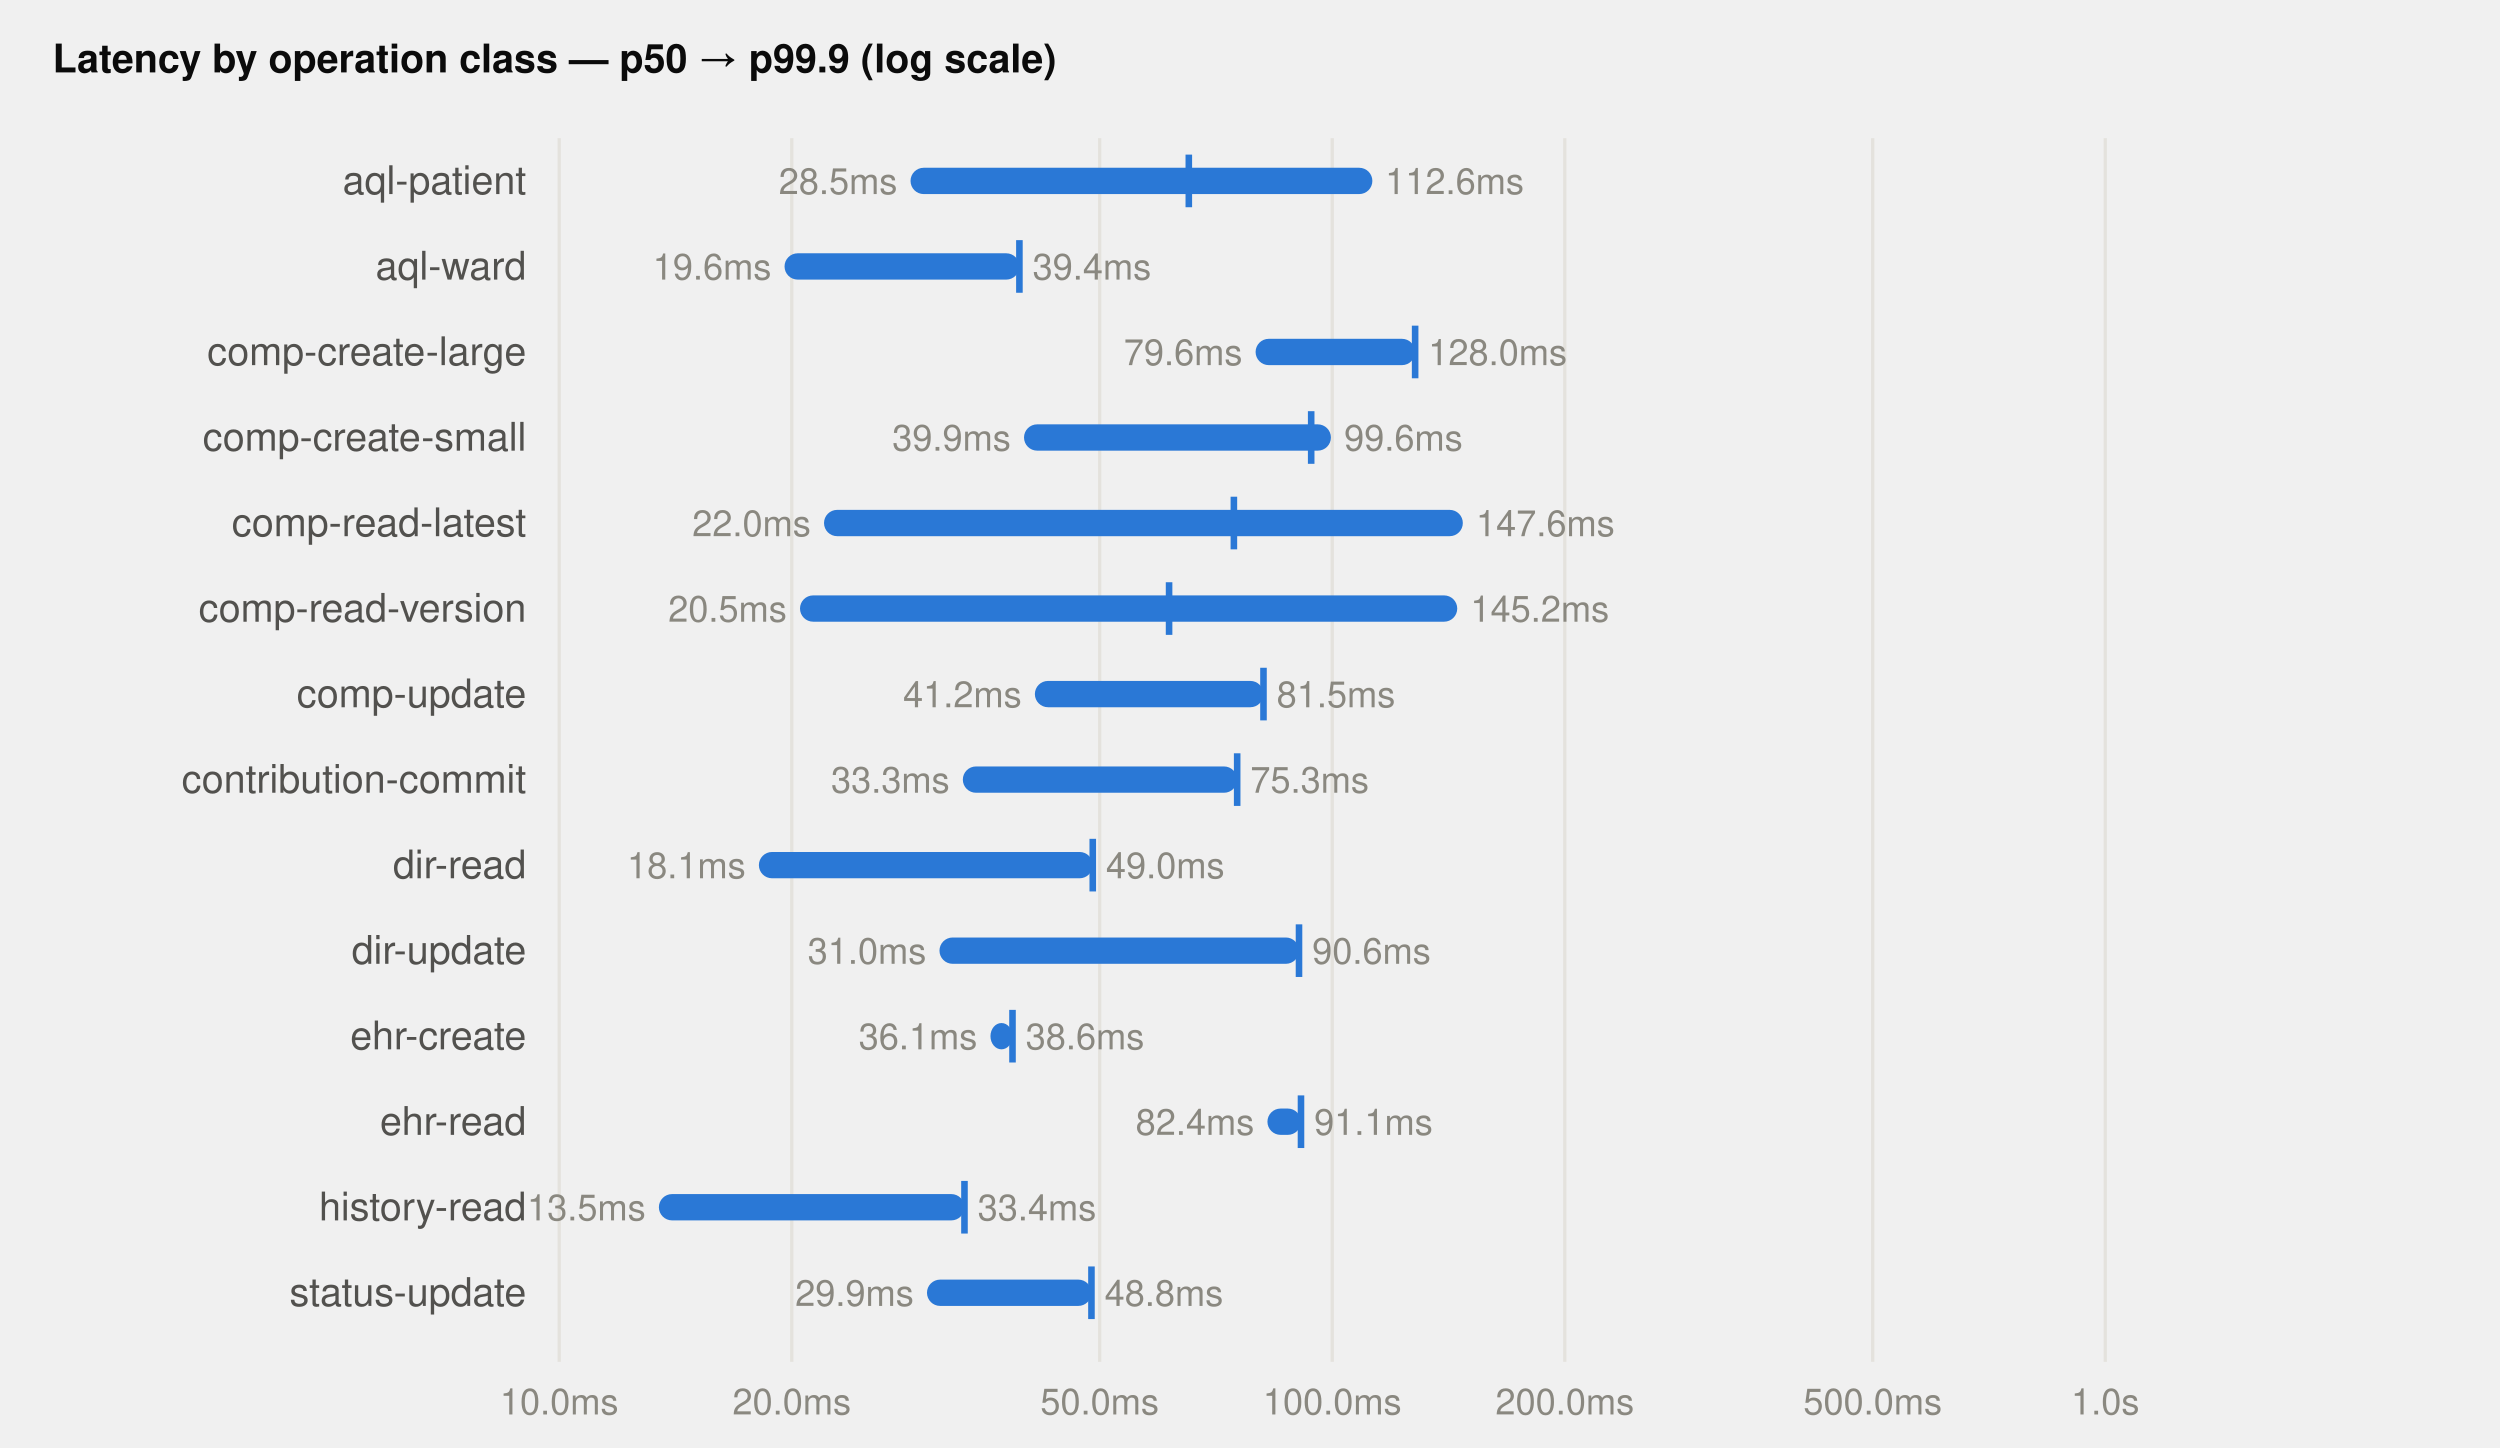
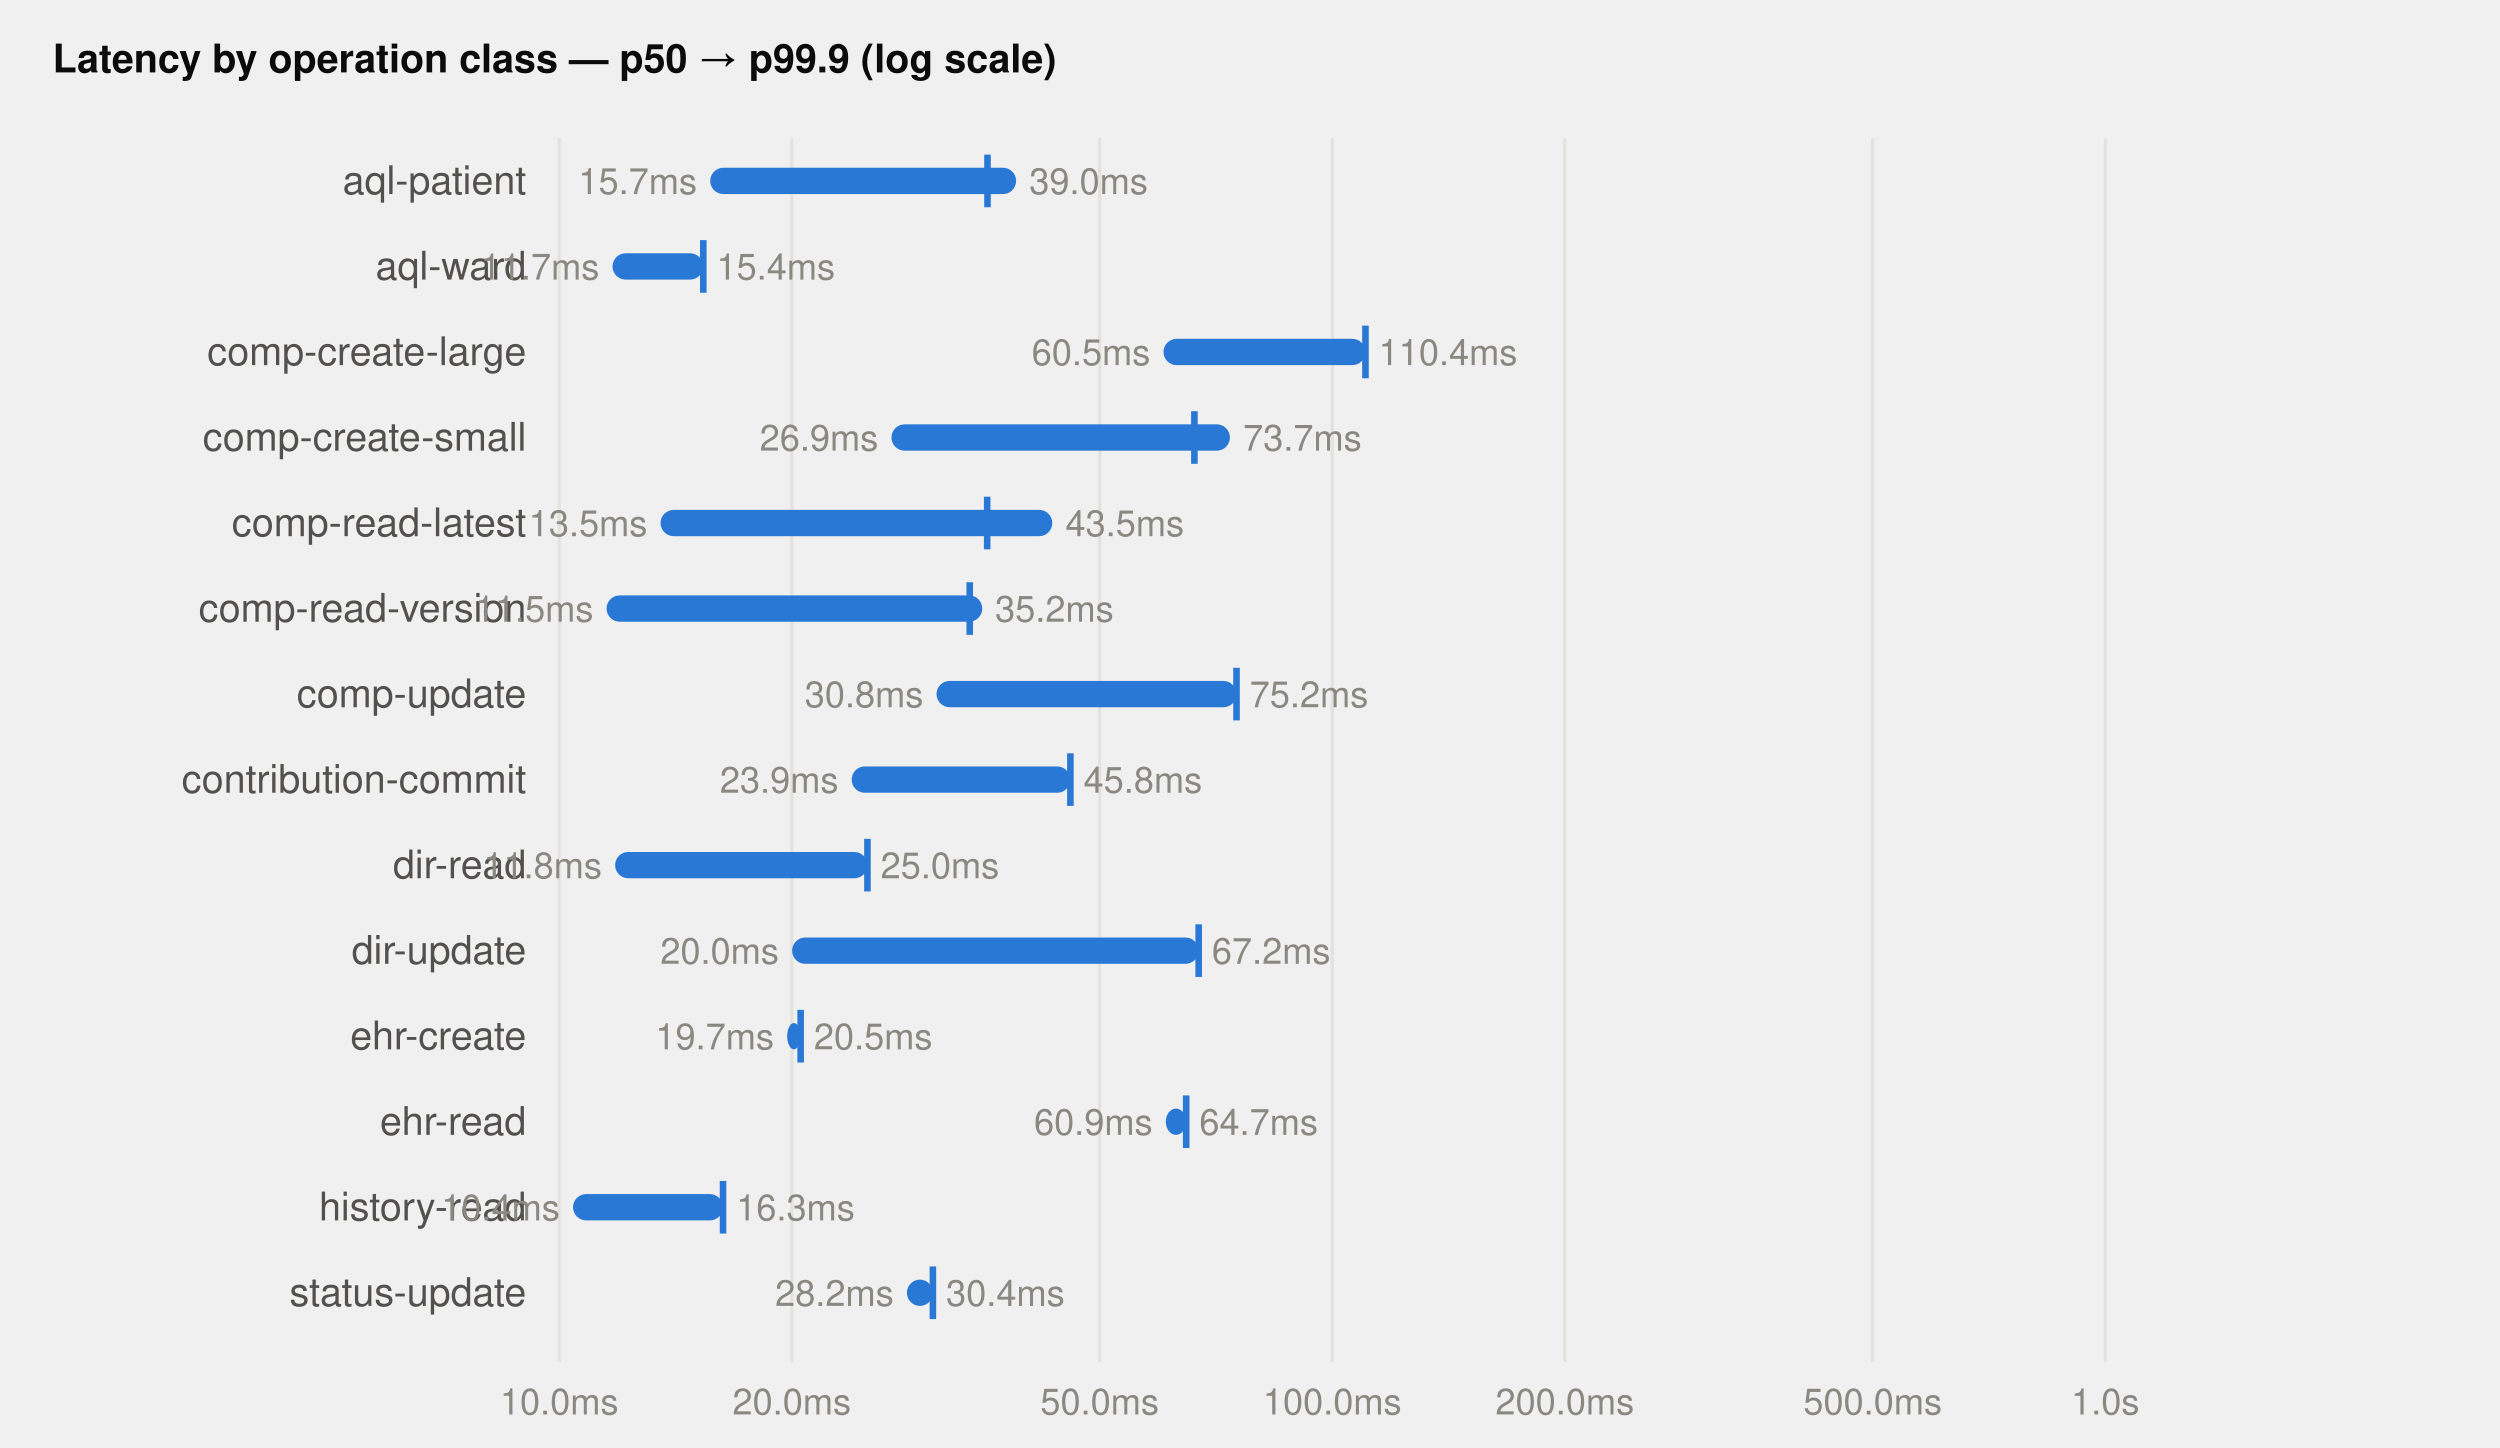
<svg xmlns="http://www.w3.org/2000/svg" viewBox="0 0 760 440" role="img" aria-label="Latency ranges per operation class">
  <style>
text { fill: #52514e; font: 12px -apple-system, 'Segoe UI', Helvetica, Arial, sans-serif; }
.title { fill: #0b0b0b; font-weight: 600; }
.muted { fill: #8a8880; font-size: 11px; }
.grid { stroke: #e4e2dd; stroke-width: 1; }
.s1 { fill: #2a78d6; } .s1s { stroke: #2a78d6; }
.s2 { fill: #1baf7a; } .s2s { stroke: #1baf7a; }
@media (prefers-color-scheme: dark) {
text { fill: #c3c2b7; }
.title { fill: #ffffff; }
.muted { fill: #8f8e85; }
.grid { stroke: #3a3a38; }
.s1 { fill: #3987e5; } .s1s { stroke: #3987e5; }
.s2 { fill: #199e70; } .s2s { stroke: #199e70; }
}
</style>
  <text x="16" y="22" class="title">Latency by operation class — p50 → p99.9 (log scale)</text>
  <line class="grid" x1="170.0" y1="42" x2="170.0" y2="414.0" />
  <text class="muted" x="170.0" y="430.0" text-anchor="middle">10.0ms</text>
  <line class="grid" x1="240.7" y1="42" x2="240.7" y2="414.0" />
  <text class="muted" x="240.7" y="430.0" text-anchor="middle">20.0ms</text>
  <line class="grid" x1="334.3" y1="42" x2="334.3" y2="414.0" />
  <text class="muted" x="334.3" y="430.0" text-anchor="middle">50.0ms</text>
  <line class="grid" x1="405.0" y1="42" x2="405.0" y2="414.0" />
  <text class="muted" x="405.0" y="430.0" text-anchor="middle">100.0ms</text>
  <line class="grid" x1="475.7" y1="42" x2="475.7" y2="414.0" />
  <text class="muted" x="475.7" y="430.0" text-anchor="middle">200.0ms</text>
  <line class="grid" x1="569.3" y1="42" x2="569.3" y2="414.0" />
  <text class="muted" x="569.3" y="430.0" text-anchor="middle">500.0ms</text>
  <line class="grid" x1="640.0" y1="42" x2="640.0" y2="414.0" />
  <text class="muted" x="640.0" y="430.0" text-anchor="middle">1.0s</text>
  <text x="160.0" y="59.0" text-anchor="end">aql-patient</text>
-   <rect class="s1" x="276.8" y="51.0" width="140.4" height="8" rx="4" />
-   <line class="s1s" x1="361.4" y1="47.0" x2="361.4" y2="63.0" stroke-width="2" />
-   <text class="muted" x="272.8" y="59.0" text-anchor="end">28.5ms</text>
-   <text class="muted" x="421.1" y="59.0">112.6ms</text>
+   <rect class="s1" x="215.9" y="51.0" width="93.0" height="8" rx="4" />
+   <line class="s1s" x1="300.2" y1="47.0" x2="300.2" y2="63.0" stroke-width="2" />
+   <text class="muted" x="211.9" y="59.0" text-anchor="end">15.7ms</text>
+   <text class="muted" x="312.9" y="59.0">39.0ms</text>
  <text x="160.0" y="85.0" text-anchor="end">aql-ward</text>
-   <rect class="s1" x="238.5" y="77.0" width="71.4" height="8" rx="4" />
-   <line class="s1s" x1="309.9" y1="73.0" x2="309.9" y2="89.0" stroke-width="2" />
-   <text class="muted" x="234.5" y="85.0" text-anchor="end">19.6ms</text>
-   <text class="muted" x="313.9" y="85.0">39.4ms</text>
+   <rect class="s1" x="186.2" y="77.0" width="27.6" height="8" rx="4" />
+   <line class="s1s" x1="213.8" y1="73.0" x2="213.8" y2="89.0" stroke-width="2" />
+   <text class="muted" x="182.2" y="85.0" text-anchor="end">11.7ms</text>
+   <text class="muted" x="217.8" y="85.0">15.4ms</text>
  <text x="160.0" y="111.0" text-anchor="end">comp-create-large</text>
-   <rect class="s1" x="381.7" y="103.0" width="48.5" height="8" rx="4" />
-   <line class="s1s" x1="430.2" y1="99.0" x2="430.2" y2="115.0" stroke-width="2" />
-   <text class="muted" x="377.7" y="111.0" text-anchor="end">79.6ms</text>
-   <text class="muted" x="434.2" y="111.0">128.0ms</text>
+   <rect class="s1" x="353.7" y="103.0" width="61.4" height="8" rx="4" />
+   <line class="s1s" x1="415.1" y1="99.0" x2="415.1" y2="115.0" stroke-width="2" />
+   <text class="muted" x="349.7" y="111.0" text-anchor="end">60.5ms</text>
+   <text class="muted" x="419.1" y="111.0">110.4ms</text>
  <text x="160.0" y="137.0" text-anchor="end">comp-create-small</text>
-   <rect class="s1" x="311.3" y="129.0" width="93.3" height="8" rx="4" />
-   <line class="s1s" x1="398.6" y1="125.0" x2="398.6" y2="141.0" stroke-width="2" />
-   <text class="muted" x="307.3" y="137.0" text-anchor="end">39.9ms</text>
-   <text class="muted" x="408.6" y="137.0">99.6ms</text>
+   <rect class="s1" x="271.0" y="129.0" width="102.9" height="8" rx="4" />
+   <line class="s1s" x1="363.1" y1="125.0" x2="363.1" y2="141.0" stroke-width="2" />
+   <text class="muted" x="267.0" y="137.0" text-anchor="end">26.9ms</text>
+   <text class="muted" x="377.9" y="137.0">73.7ms</text>
  <text x="160.0" y="163.0" text-anchor="end">comp-read-latest</text>
-   <rect class="s1" x="250.5" y="155.0" width="194.2" height="8" rx="4" />
-   <line class="s1s" x1="375.1" y1="151.0" x2="375.1" y2="167.0" stroke-width="2" />
-   <text class="muted" x="246.5" y="163.0" text-anchor="end">22.0ms</text>
-   <text class="muted" x="448.7" y="163.0">147.6ms</text>
+   <rect class="s1" x="200.8" y="155.0" width="119.1" height="8" rx="4" />
+   <line class="s1s" x1="300.1" y1="151.0" x2="300.1" y2="167.0" stroke-width="2" />
+   <text class="muted" x="196.8" y="163.0" text-anchor="end">13.5ms</text>
+   <text class="muted" x="323.9" y="163.0">43.5ms</text>
  <text x="160.0" y="189.0" text-anchor="end">comp-read-version</text>
-   <rect class="s1" x="243.2" y="181.0" width="199.8" height="8" rx="4" />
-   <line class="s1s" x1="355.4" y1="177.0" x2="355.4" y2="193.0" stroke-width="2" />
-   <text class="muted" x="239.2" y="189.0" text-anchor="end">20.5ms</text>
-   <text class="muted" x="447.0" y="189.0">145.2ms</text>
+   <rect class="s1" x="184.4" y="181.0" width="114.2" height="8" rx="4" />
+   <line class="s1s" x1="294.8" y1="177.0" x2="294.8" y2="193.0" stroke-width="2" />
+   <text class="muted" x="180.4" y="189.0" text-anchor="end">11.5ms</text>
+   <text class="muted" x="302.5" y="189.0">35.2ms</text>
  <text x="160.0" y="215.0" text-anchor="end">comp-update</text>
-   <rect class="s1" x="314.6" y="207.0" width="69.5" height="8" rx="4" />
-   <line class="s1s" x1="384.1" y1="203.0" x2="384.1" y2="219.0" stroke-width="2" />
-   <text class="muted" x="310.6" y="215.0" text-anchor="end">41.2ms</text>
-   <text class="muted" x="388.1" y="215.0">81.5ms</text>
+   <rect class="s1" x="284.7" y="207.0" width="91.2" height="8" rx="4" />
+   <line class="s1s" x1="375.9" y1="203.0" x2="375.9" y2="219.0" stroke-width="2" />
+   <text class="muted" x="280.7" y="215.0" text-anchor="end">30.8ms</text>
+   <text class="muted" x="379.9" y="215.0">75.2ms</text>
  <text x="160.0" y="241.0" text-anchor="end">contribution-commit</text>
-   <rect class="s1" x="292.7" y="233.0" width="83.4" height="8" rx="4" />
-   <line class="s1s" x1="376.1" y1="229.0" x2="376.1" y2="245.0" stroke-width="2" />
-   <text class="muted" x="288.7" y="241.0" text-anchor="end">33.3ms</text>
-   <text class="muted" x="380.1" y="241.0">75.3ms</text>
+   <rect class="s1" x="258.9" y="233.0" width="66.5" height="8" rx="4" />
+   <line class="s1s" x1="325.4" y1="229.0" x2="325.4" y2="245.0" stroke-width="2" />
+   <text class="muted" x="254.9" y="241.0" text-anchor="end">23.9ms</text>
+   <text class="muted" x="329.4" y="241.0">45.8ms</text>
  <text x="160.0" y="267.0" text-anchor="end">dir-read</text>
-   <rect class="s1" x="230.7" y="259.0" width="101.5" height="8" rx="4" />
-   <line class="s1s" x1="332.2" y1="255.0" x2="332.2" y2="271.0" stroke-width="2" />
-   <text class="muted" x="226.7" y="267.0" text-anchor="end">18.1ms</text>
-   <text class="muted" x="336.2" y="267.0">49.0ms</text>
+   <rect class="s1" x="187.0" y="259.0" width="76.7" height="8" rx="4" />
+   <line class="s1s" x1="263.7" y1="255.0" x2="263.7" y2="271.0" stroke-width="2" />
+   <text class="muted" x="183.0" y="267.0" text-anchor="end">11.8ms</text>
+   <text class="muted" x="267.7" y="267.0">25.0ms</text>
  <text x="160.0" y="293.0" text-anchor="end">dir-update</text>
-   <rect class="s1" x="285.6" y="285.0" width="109.3" height="8" rx="4" />
-   <line class="s1s" x1="394.9" y1="281.0" x2="394.9" y2="297.0" stroke-width="2" />
-   <text class="muted" x="281.6" y="293.0" text-anchor="end">31.0ms</text>
-   <text class="muted" x="398.9" y="293.0">90.6ms</text>
+   <rect class="s1" x="240.8" y="285.0" width="123.6" height="8" rx="4" />
+   <line class="s1s" x1="364.4" y1="281.0" x2="364.4" y2="297.0" stroke-width="2" />
+   <text class="muted" x="236.8" y="293.0" text-anchor="end">20.0ms</text>
+   <text class="muted" x="368.4" y="293.0">67.2ms</text>
  <text x="160.0" y="319.0" text-anchor="end">ehr-create</text>
-   <rect class="s1" x="301.1" y="311.0" width="6.7" height="8" rx="4" />
-   <line class="s1s" x1="307.8" y1="307.0" x2="307.8" y2="323.0" stroke-width="2" />
-   <text class="muted" x="297.1" y="319.0" text-anchor="end">36.1ms</text>
-   <text class="muted" x="311.8" y="319.0">38.6ms</text>
+   <rect class="s1" x="239.3" y="311.0" width="4.1" height="8" rx="4" />
+   <line class="s1s" x1="243.4" y1="307.0" x2="243.4" y2="323.0" stroke-width="2" />
+   <text class="muted" x="235.3" y="319.0" text-anchor="end">19.7ms</text>
+   <text class="muted" x="247.4" y="319.0">20.5ms</text>
  <text x="160.0" y="345.0" text-anchor="end">ehr-read</text>
-   <rect class="s1" x="385.3" y="337.0" width="10.2" height="8" rx="4" />
-   <line class="s1s" x1="395.5" y1="333.0" x2="395.5" y2="349.0" stroke-width="2" />
-   <text class="muted" x="381.3" y="345.0" text-anchor="end">82.4ms</text>
-   <text class="muted" x="399.5" y="345.0">91.1ms</text>
+   <rect class="s1" x="354.4" y="337.0" width="6.2" height="8" rx="4" />
+   <line class="s1s" x1="360.6" y1="333.0" x2="360.6" y2="349.0" stroke-width="2" />
+   <text class="muted" x="350.4" y="345.0" text-anchor="end">60.9ms</text>
+   <text class="muted" x="364.6" y="345.0">64.7ms</text>
  <text x="160.0" y="371.0" text-anchor="end">history-read</text>
-   <rect class="s1" x="200.3" y="363.0" width="92.9" height="8" rx="4" />
-   <line class="s1s" x1="293.2" y1="359.0" x2="293.2" y2="375.0" stroke-width="2" />
-   <text class="muted" x="196.3" y="371.0" text-anchor="end">13.5ms</text>
-   <text class="muted" x="297.2" y="371.0">33.4ms</text>
+   <rect class="s1" x="174.2" y="363.0" width="45.6" height="8" rx="4" />
+   <line class="s1s" x1="219.8" y1="359.0" x2="219.8" y2="375.0" stroke-width="2" />
+   <text class="muted" x="170.2" y="371.0" text-anchor="end">10.4ms</text>
+   <text class="muted" x="223.8" y="371.0">16.3ms</text>
  <text x="160.0" y="397.0" text-anchor="end">status-update</text>
-   <rect class="s1" x="281.8" y="389.0" width="50.0" height="8" rx="4" />
-   <line class="s1s" x1="331.8" y1="385.0" x2="331.8" y2="401.0" stroke-width="2" />
-   <text class="muted" x="277.8" y="397.0" text-anchor="end">29.9ms</text>
-   <text class="muted" x="335.8" y="397.0">48.8ms</text>
+   <rect class="s1" x="275.7" y="389.0" width="7.9" height="8" rx="4" />
+   <line class="s1s" x1="283.6" y1="385.0" x2="283.6" y2="401.0" stroke-width="2" />
+   <text class="muted" x="271.7" y="397.0" text-anchor="end">28.2ms</text>
+   <text class="muted" x="287.6" y="397.0">30.4ms</text>
</svg>
